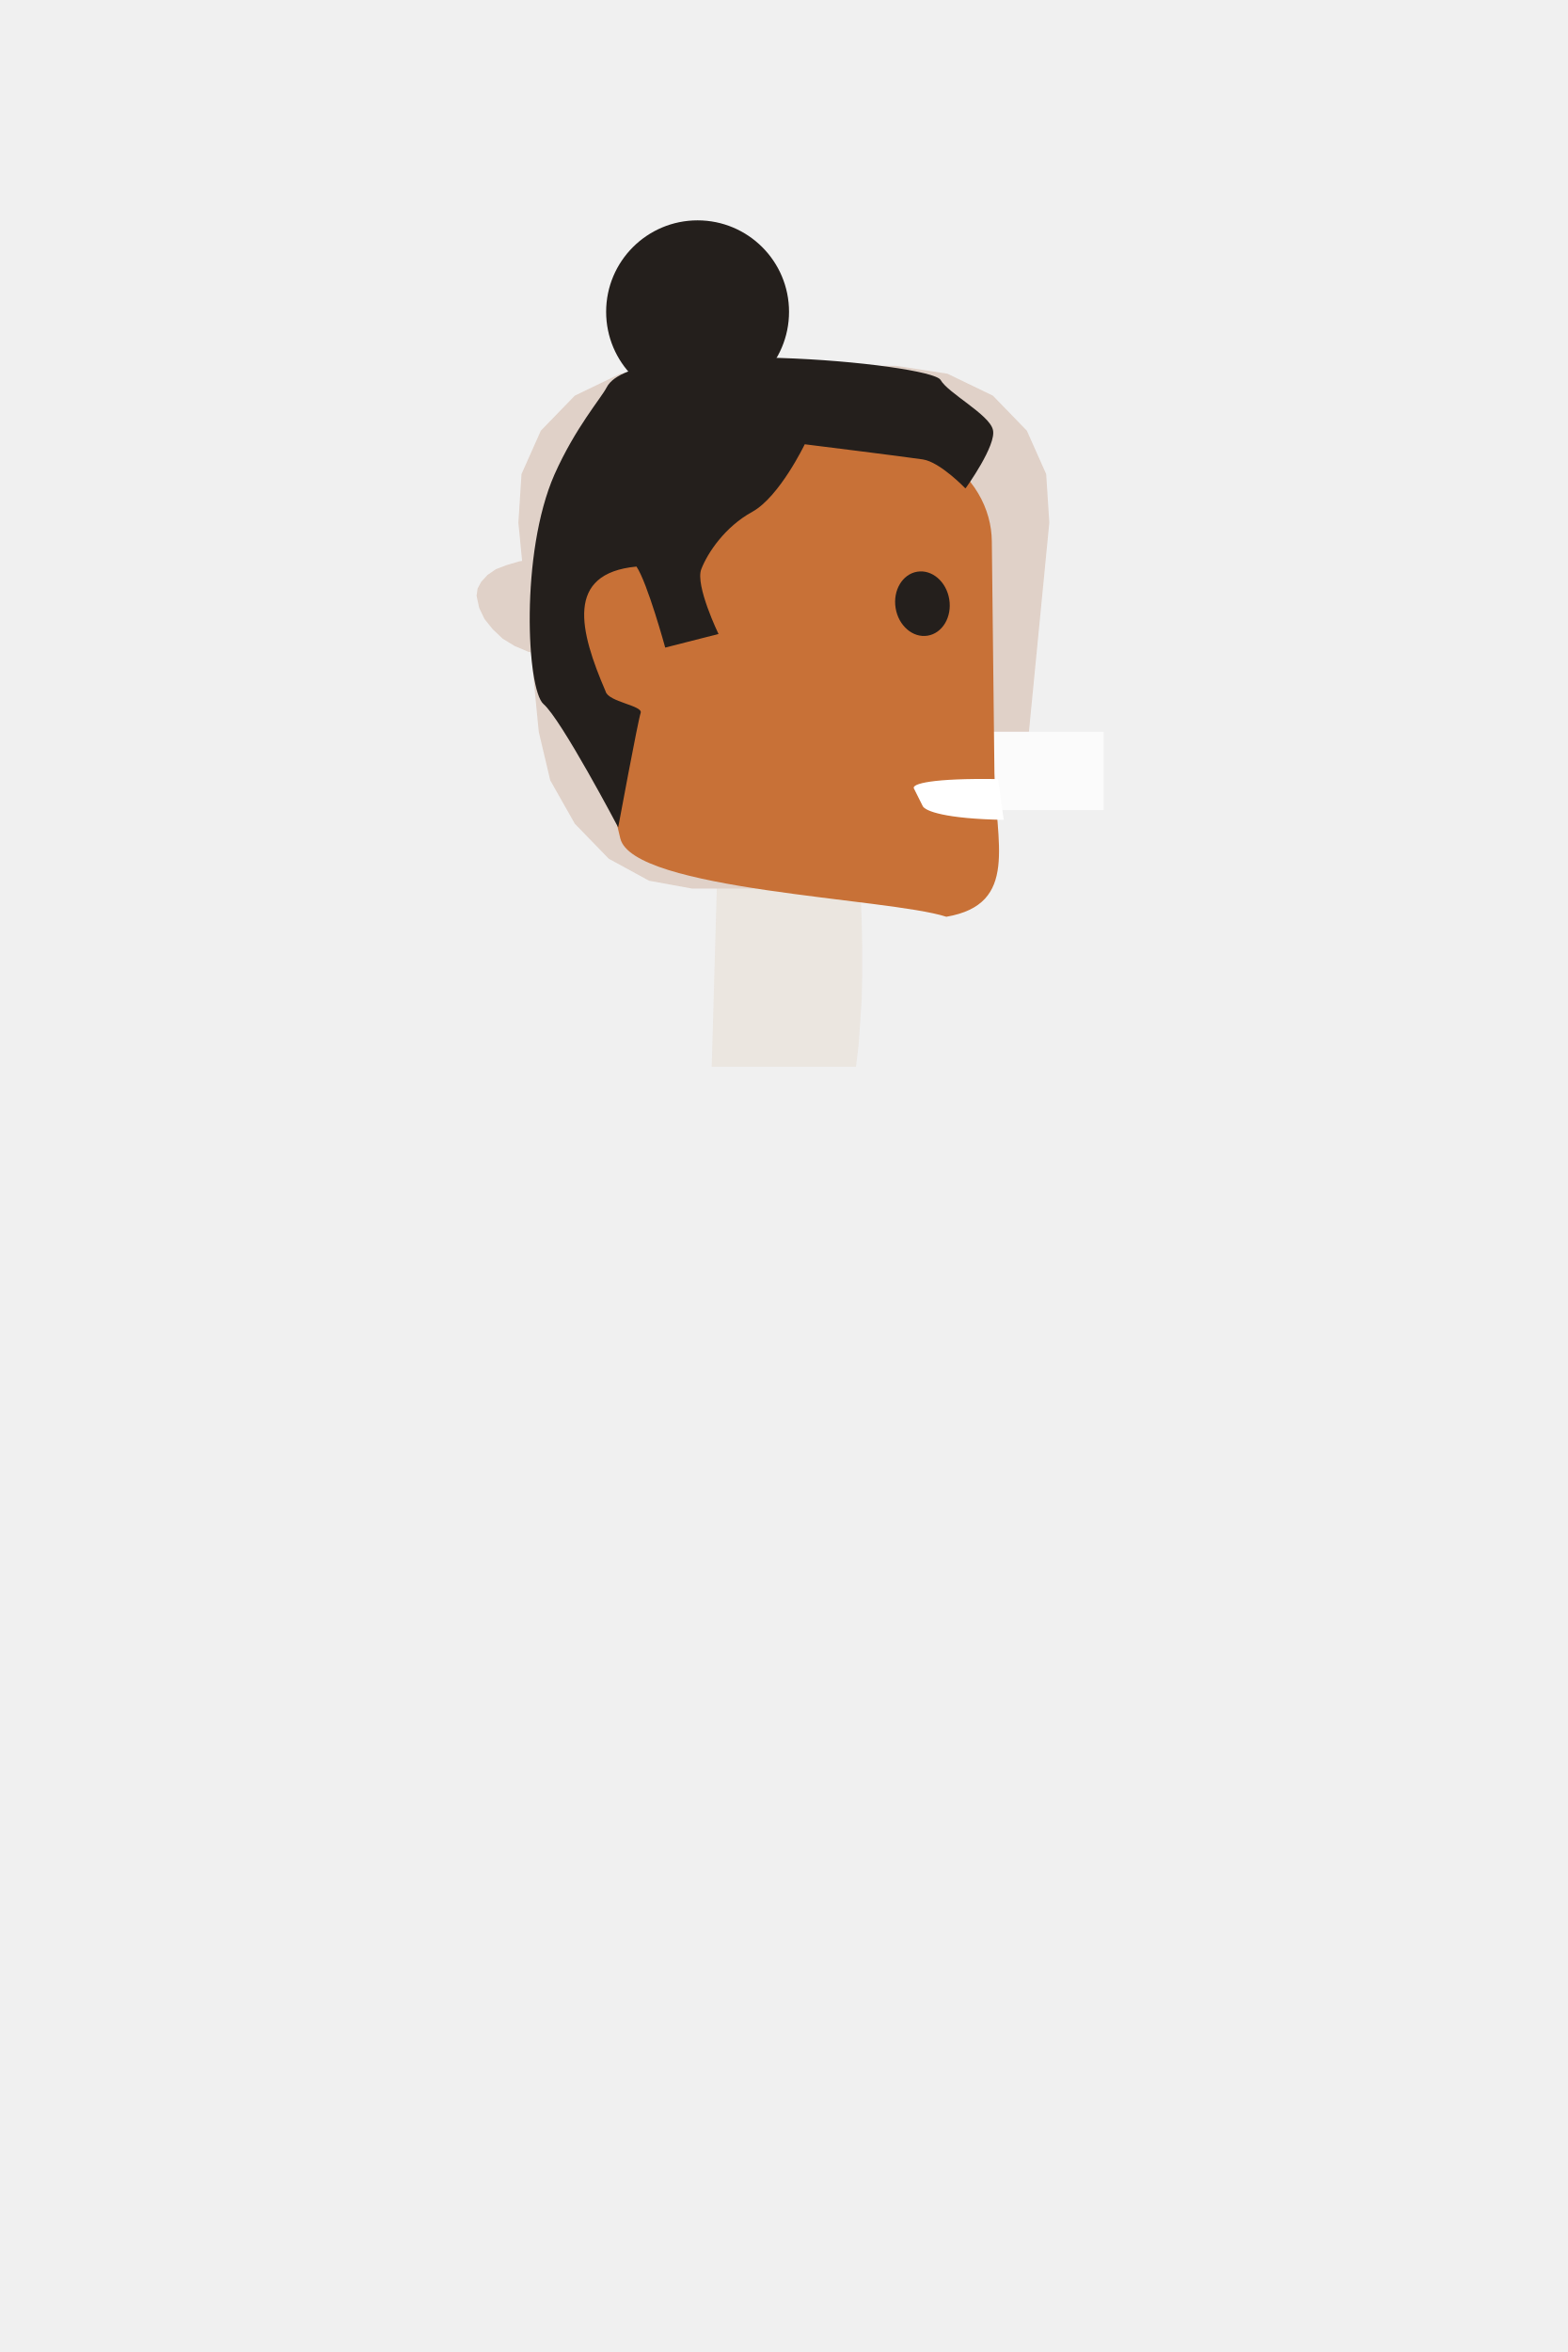
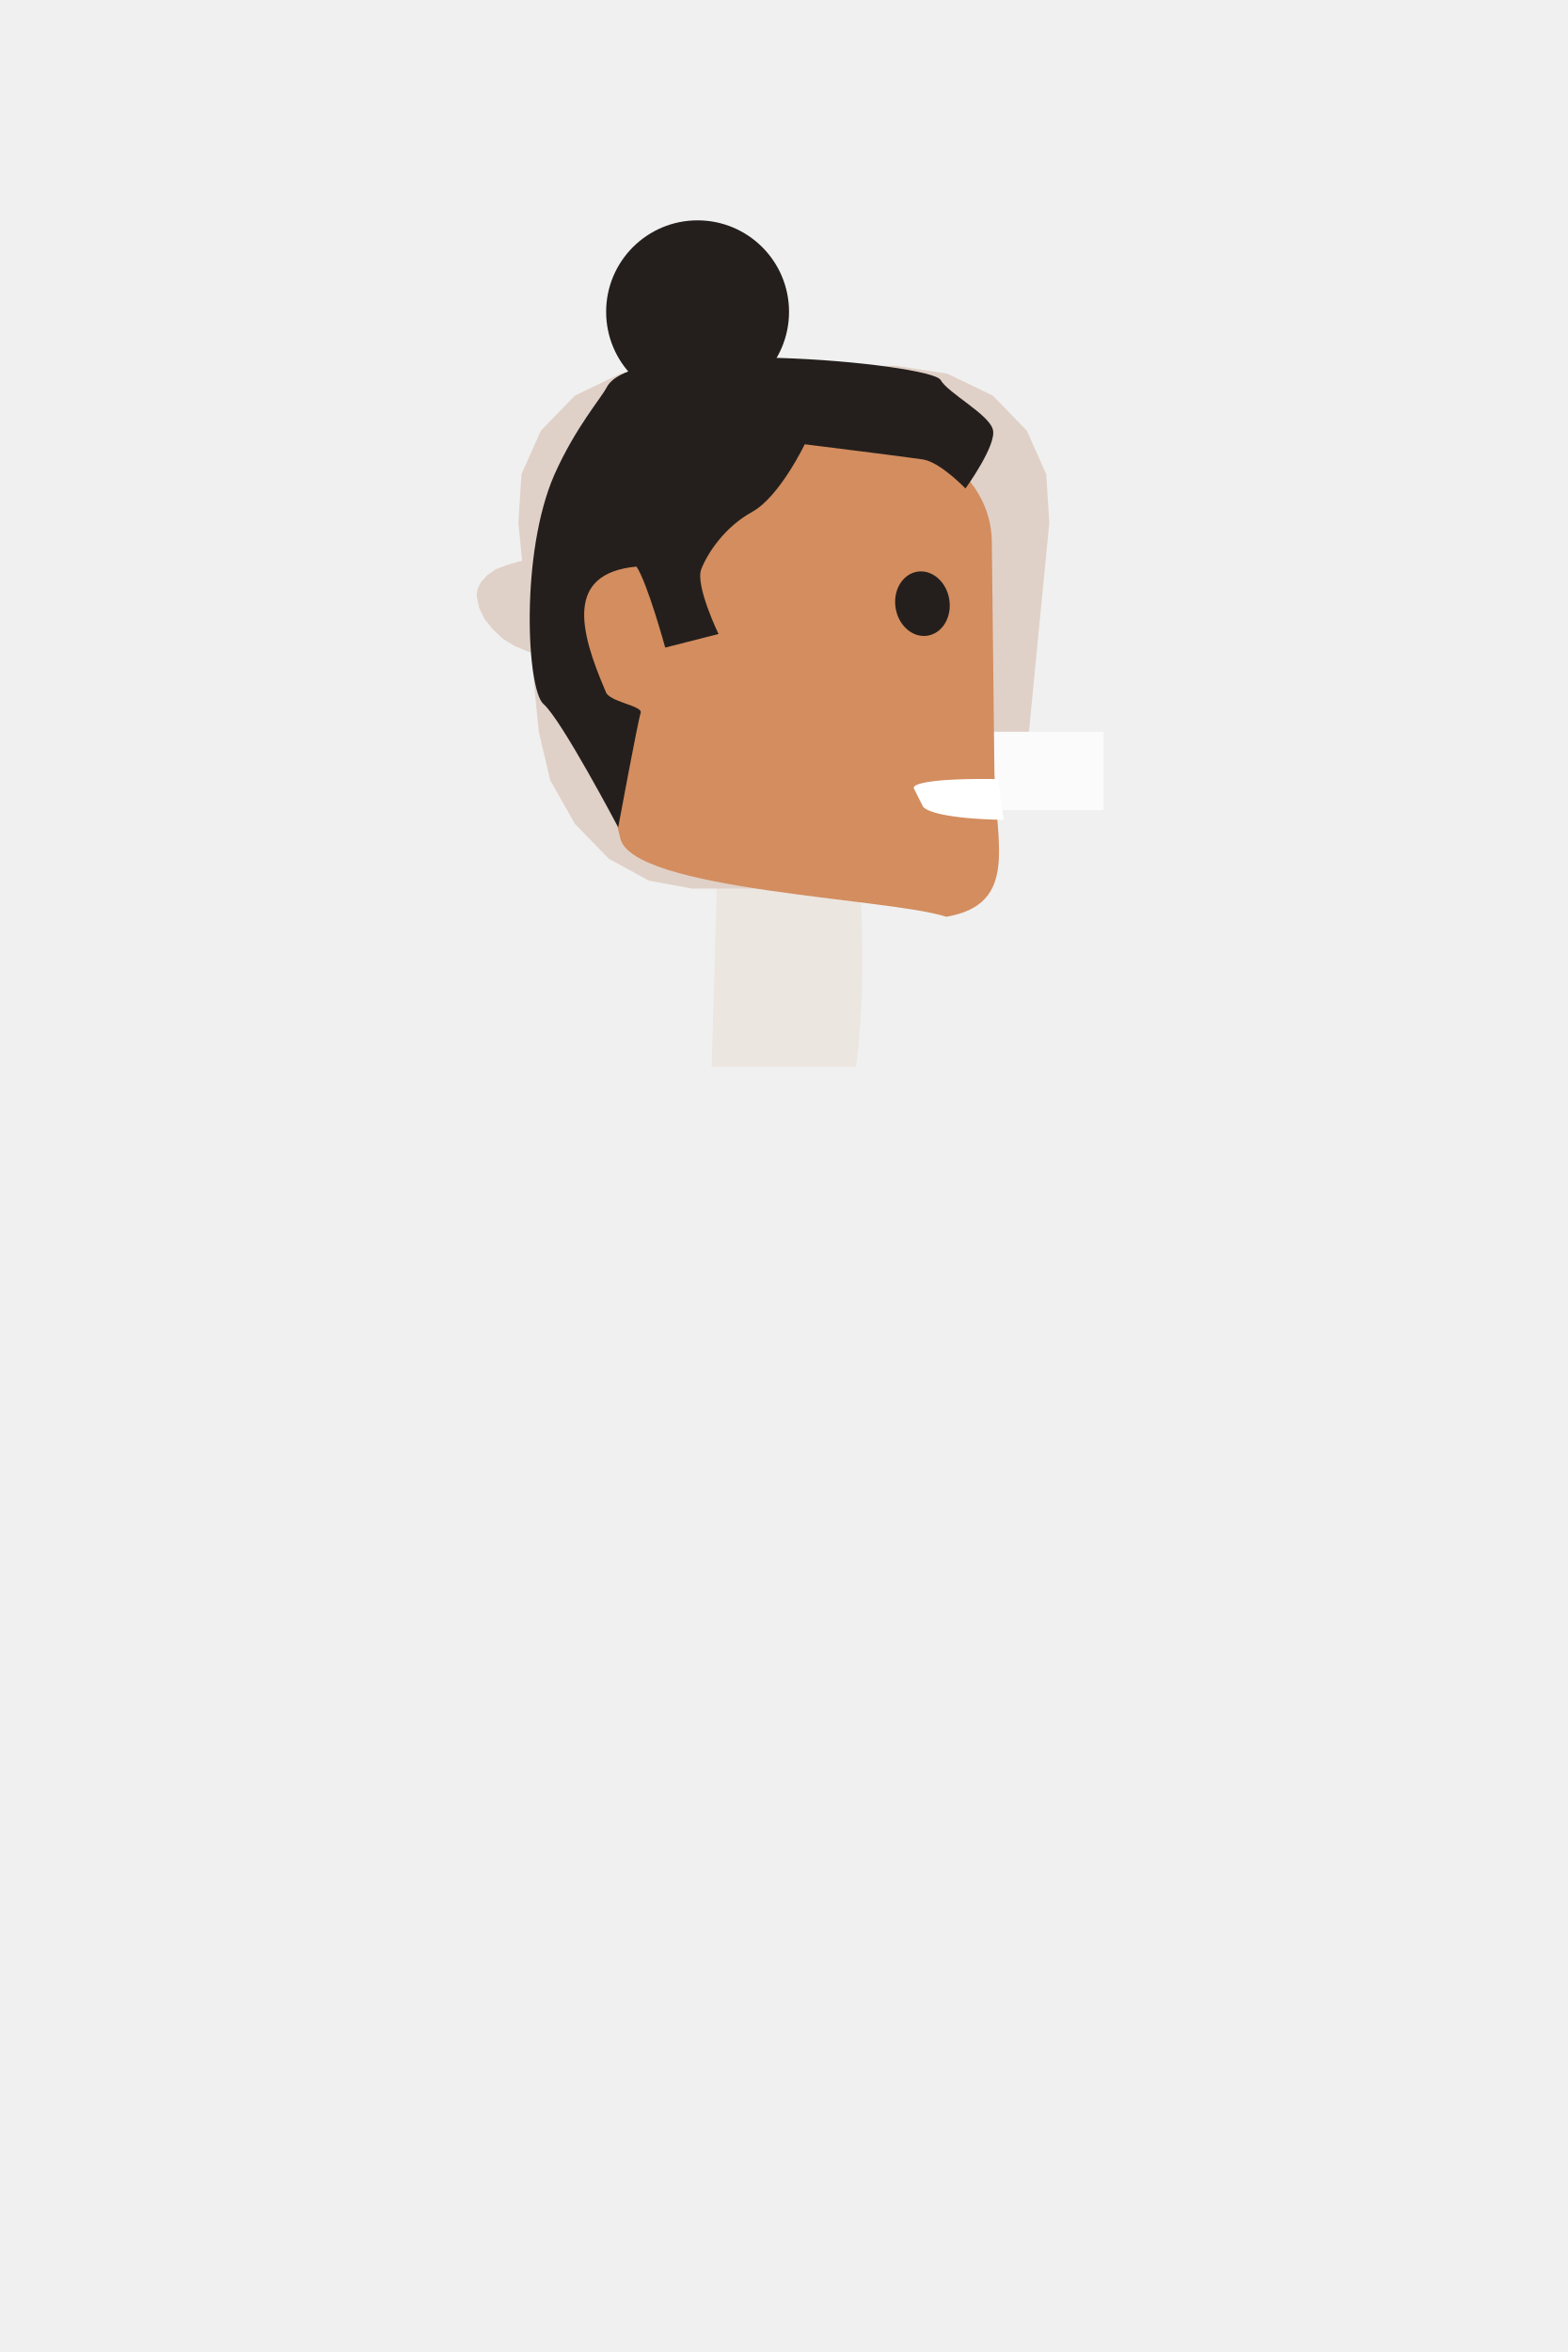
<svg xmlns="http://www.w3.org/2000/svg" width="600" height="900" viewBox="-1.5 -1.2 3 4.5" version="1.1" id="svg16944">
  <defs id="defs16948" />
  <g id="guide" opacity="0.7">
    <path d="M-0.138 0.841L-0.12 0.21L0.12 0.21L0.128 0.274L0.134 0.336L0.14 0.396L0.144 0.454L0.147 0.51L0.149 0.563L0.15 0.615L0.15 0.664L0.149 0.712L0.146 0.757L0.143 0.8L0.138 0.841Z" fill="#e8e1d9" id="path16926" />
    <path d="M-0.451 -0.131L-0.479 -0.13L-0.506 -0.126L-0.53 -0.119L-0.551 -0.111L-0.567 -0.1L-0.579 -0.087L-0.586 -0.074L-0.588 -0.06L-0.583 -0.037L-0.573 -0.016L-0.557 0.004L-0.538 0.022L-0.515 0.036L-0.489 0.047L-0.461 0.053L-0.433 0.055Z" fill="#d9c3b6" id="path16928" />
    <path d="M0.215 -0.5L0.313 -0.485L0.4 -0.443L0.465 -0.376L0.502 -0.293L0.508 -0.2L0.469 0.2L0.447 0.293L0.4 0.376L0.335 0.443L0.258 0.485L0.176 0.5L-0.176 0.5L-0.258 0.485L-0.335 0.443L-0.4 0.376L-0.447 0.293L-0.469 0.2L-0.508 -0.2L-0.502 -0.293L-0.465 -0.376L-0.4 -0.443L-0.313 -0.485L-0.215 -0.5Z" fill="#d9c3b6" id="path16930" />
    <path d="M0.215 -0.16L0.205 -0.123L0.178 -0.095L0.14 -0.085L0.103 -0.095L0.075 -0.123L0.065 -0.16L0.075 -0.197L0.102 -0.225L0.14 -0.235L0.178 -0.225L0.205 -0.198Z" fill="#ffffff" id="path16932" />
    <path d="M0.612 0.2L0.142 0.2L0.142 0.35L0.612 0.35Z" fill="#ffffff" id="path16934" />
    <path d="M-0.08 0H0.08M0 -0.08V0.08" stroke="#b04040" stroke-width="0.01" fill="none" id="path16936" />
  </g>
  <g id="back" />
  <g id="head">
-     <path id="rect480-1-9-5" style="fill:#c87137;stroke-width:0.015;fill-opacity:1" d="m 0.311,0.554 c 0.14,-0.024 0.094,-0.142 0.092,-0.275 l -0.005,-0.443 c -0.001,-0.124 -0.132,-0.259 -0.449,-0.208 -0.317,0.051 -0.395,0.22 -0.366,0.34 l 0.104,0.436 c 0.024,0.1 0.513,0.114 0.624,0.15 z" />
+     <path id="rect480-1-9-5" style="fill:#d38d5f;stroke-width:0.015;fill-opacity:1" d="m 0.311,0.554 c 0.14,-0.024 0.094,-0.142 0.092,-0.275 l -0.005,-0.443 c -0.001,-0.124 -0.132,-0.259 -0.449,-0.208 -0.317,0.051 -0.395,0.22 -0.366,0.34 l 0.104,0.436 c 0.024,0.1 0.513,0.114 0.624,0.15 z" />
    <circle style="fill:#241f1c;fill-opacity:1;stroke-width:0.015" id="path17928" cx="-0.219" cy="-0.627" r="0.175" transform="translate(0.05393185,0.0235952)" />
    <ellipse style="fill:#241f1c;stroke-width:0.015" id="path639-4-0-5-4" cx="0.269" cy="-0.002" rx="0.052" ry="0.062" transform="rotate(-9.201606)" />
    <path style="fill:#241f1c;fill-opacity:1;stroke-width:0.015" d="m 0.348,-0.266 c 0,0 0.06,-0.083 0.052,-0.112 -0.007,-0.029 -0.086,-0.07 -0.1,-0.095 -0.018,-0.032 -0.588,-0.085 -0.639,0.014 -0.01,0.02 -0.06,0.077 -0.1,0.167 -0.066,0.15 -0.053,0.411 -0.021,0.439 0.034,0.029 0.143,0.236 0.143,0.236 0,0 0.038,-0.205 0.043,-0.219 0.005,-0.014 -0.062,-0.021 -0.067,-0.041 -0.05,-0.116 -0.078,-0.226 0.059,-0.239 0.021,0.031 0.055,0.155 0.055,0.155 l 0.102,-0.026 c 0,0 -0.045,-0.093 -0.033,-0.124 0.012,-0.031 0.045,-0.081 0.098,-0.11 0.052,-0.029 0.1,-0.129 0.1,-0.129 0,0 0.193,0.024 0.226,0.029 0.033,0.005 0.081,0.055 0.081,0.055 z" id="path658" />
  </g>
  <g id="mouth-1" transform="translate(0.05393187,0.02359519)">
    <path id="rect480-1-8-3-0-4" style="fill:#ffffff;fill-opacity:1;stroke-width:0.015" d="M 0.367,0.346 0.356,0.267 c -0.126,-0.002 -0.166,0.009 -0.161,0.018 l 0.017,0.034 c 0.005,0.009 0.042,0.024 0.155,0.026 z" />
  </g>
  <g id="mouth-2" style="display:none">
    <path id="rect480-1-8-3-0-3" style="fill:#ffffff;fill-opacity:1;stroke-width:0.015" d="m 0.423,0.406 -0.01,-0.138 c -0.111,-0.004 -0.146,0.015 -0.142,0.032 l 0.015,0.061 c 0.004,0.017 0.037,0.042 0.137,0.046 z" />
  </g>
  <g id="mouth-3" style="display:none">
    <path id="rect480-1-8-3-0" style="fill:#ffffff;fill-opacity:1;stroke-width:0.015" d="M 0.418,0.439 0.402,0.156 c -0.18,-0.009 -0.216,0.064 -0.213,0.099 l 0.008,0.09 c 0.003,0.035 0.06,0.086 0.222,0.093 z" />
  </g>
</svg>
